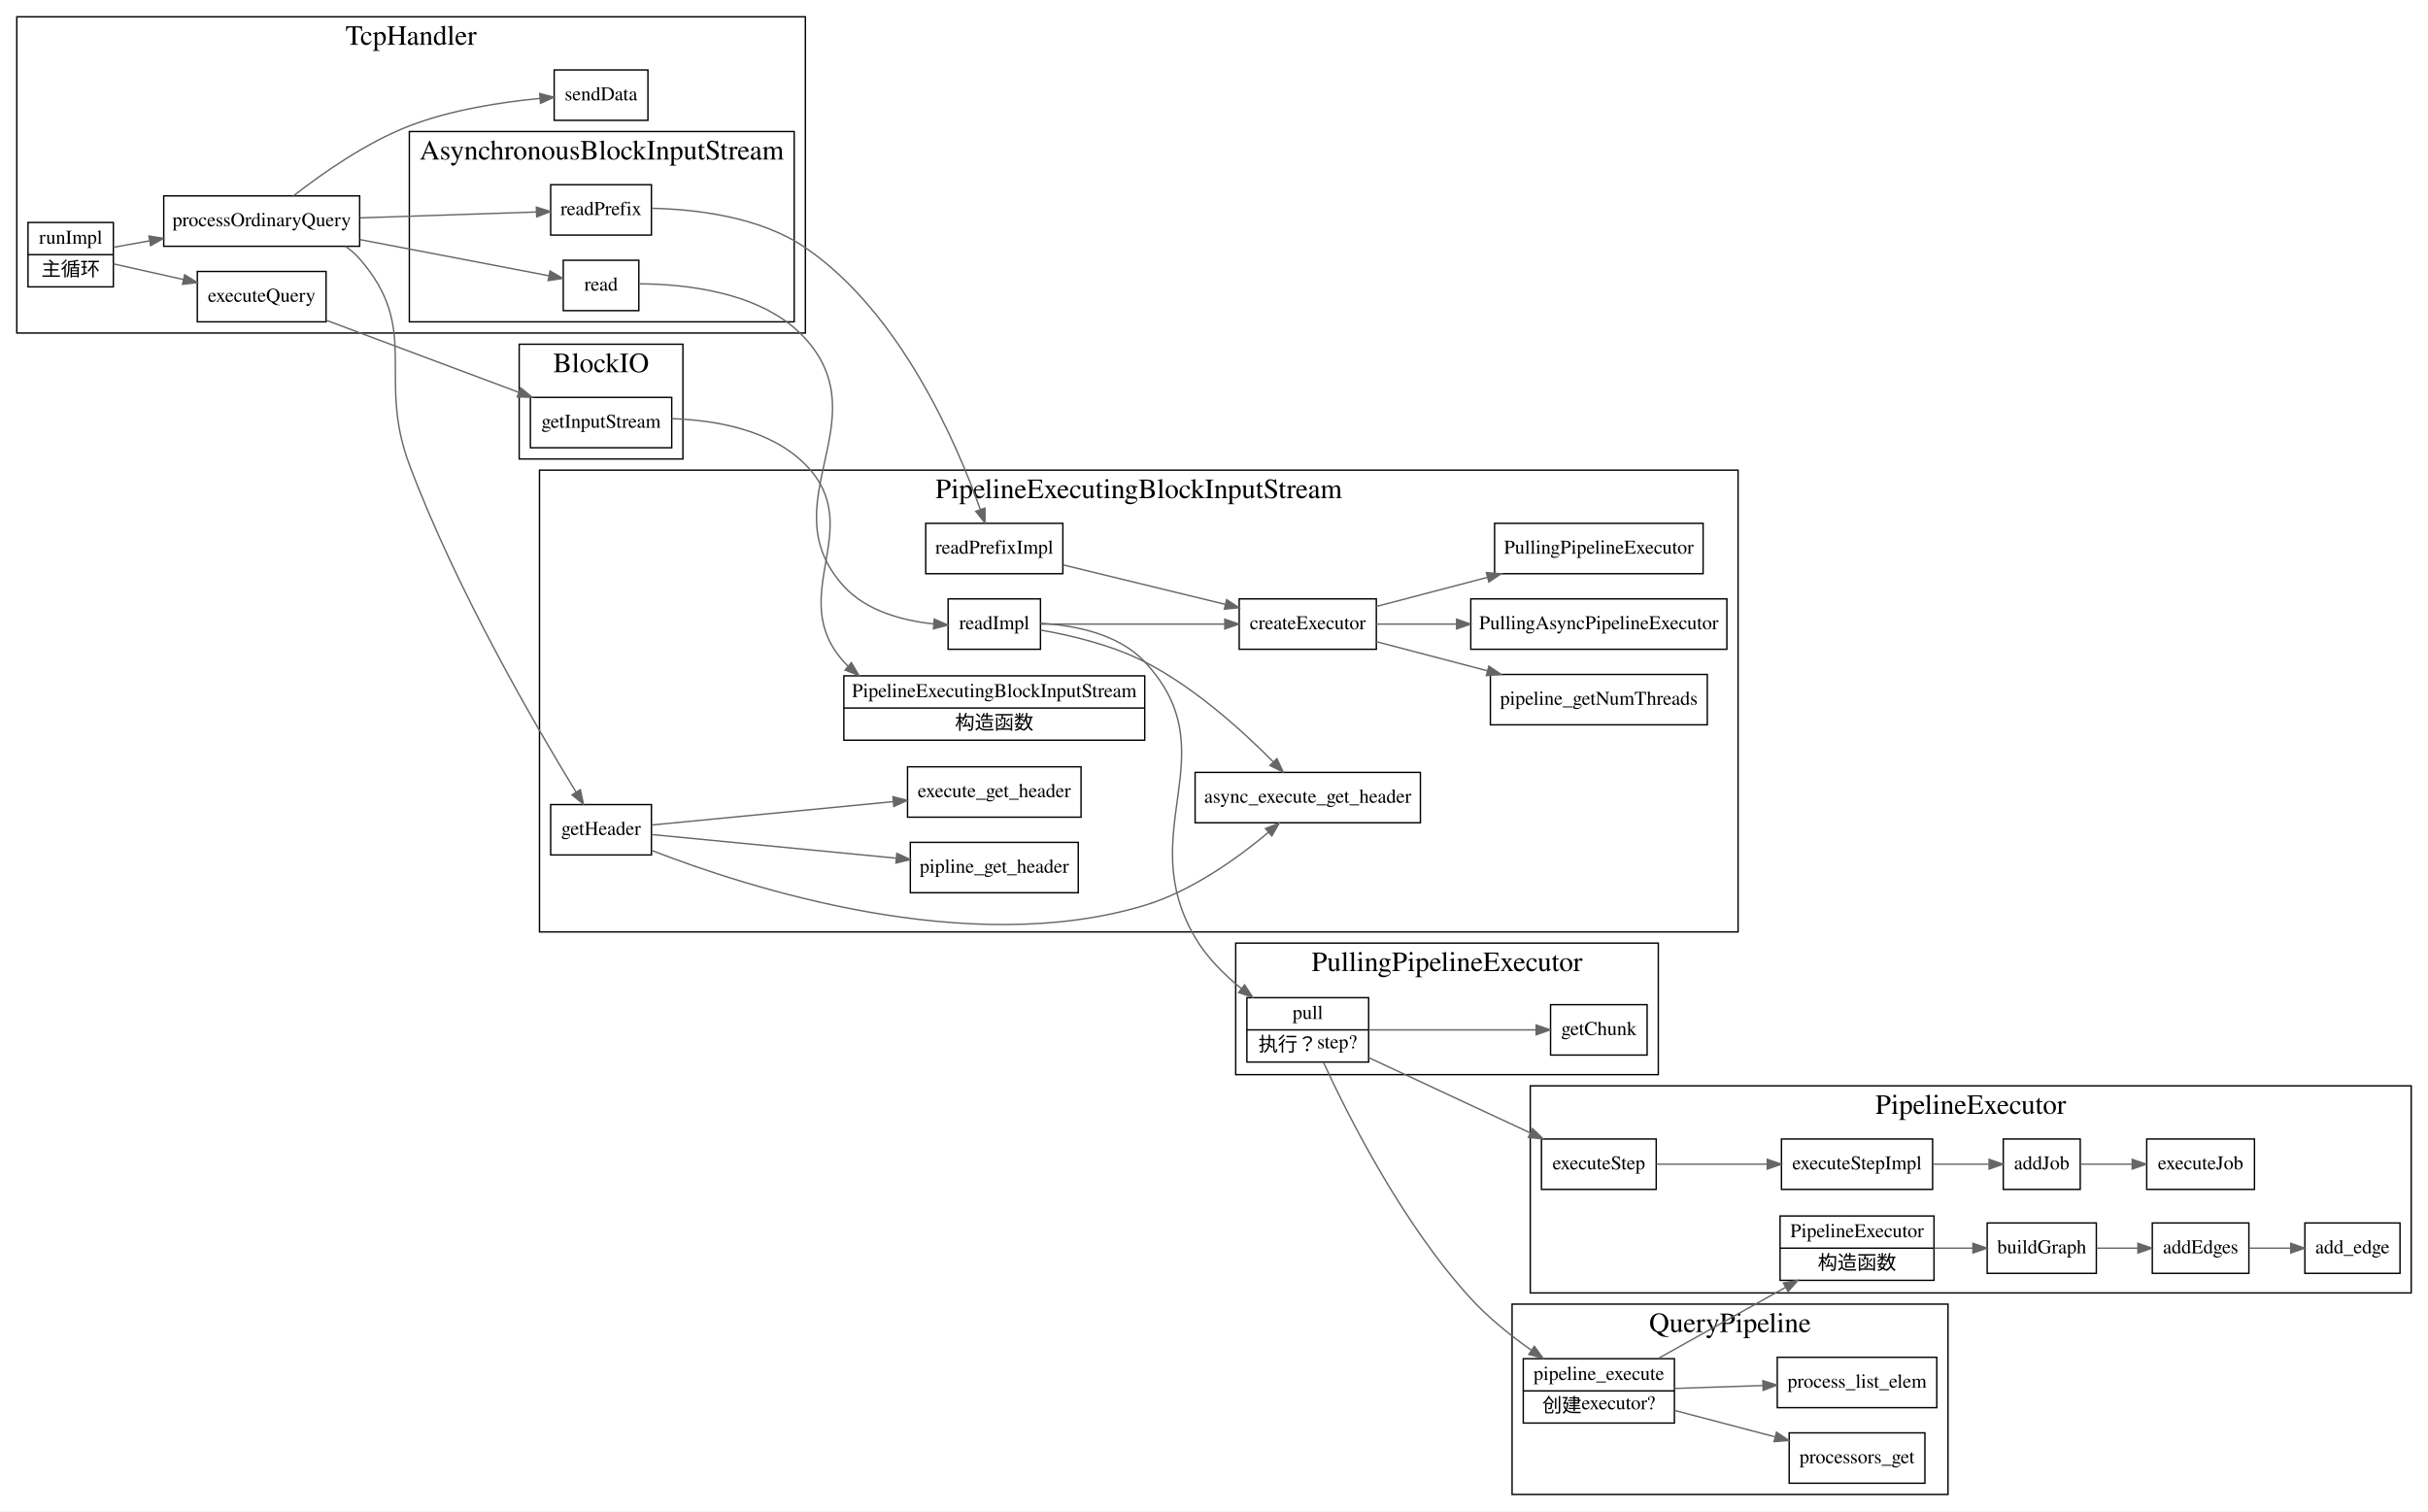
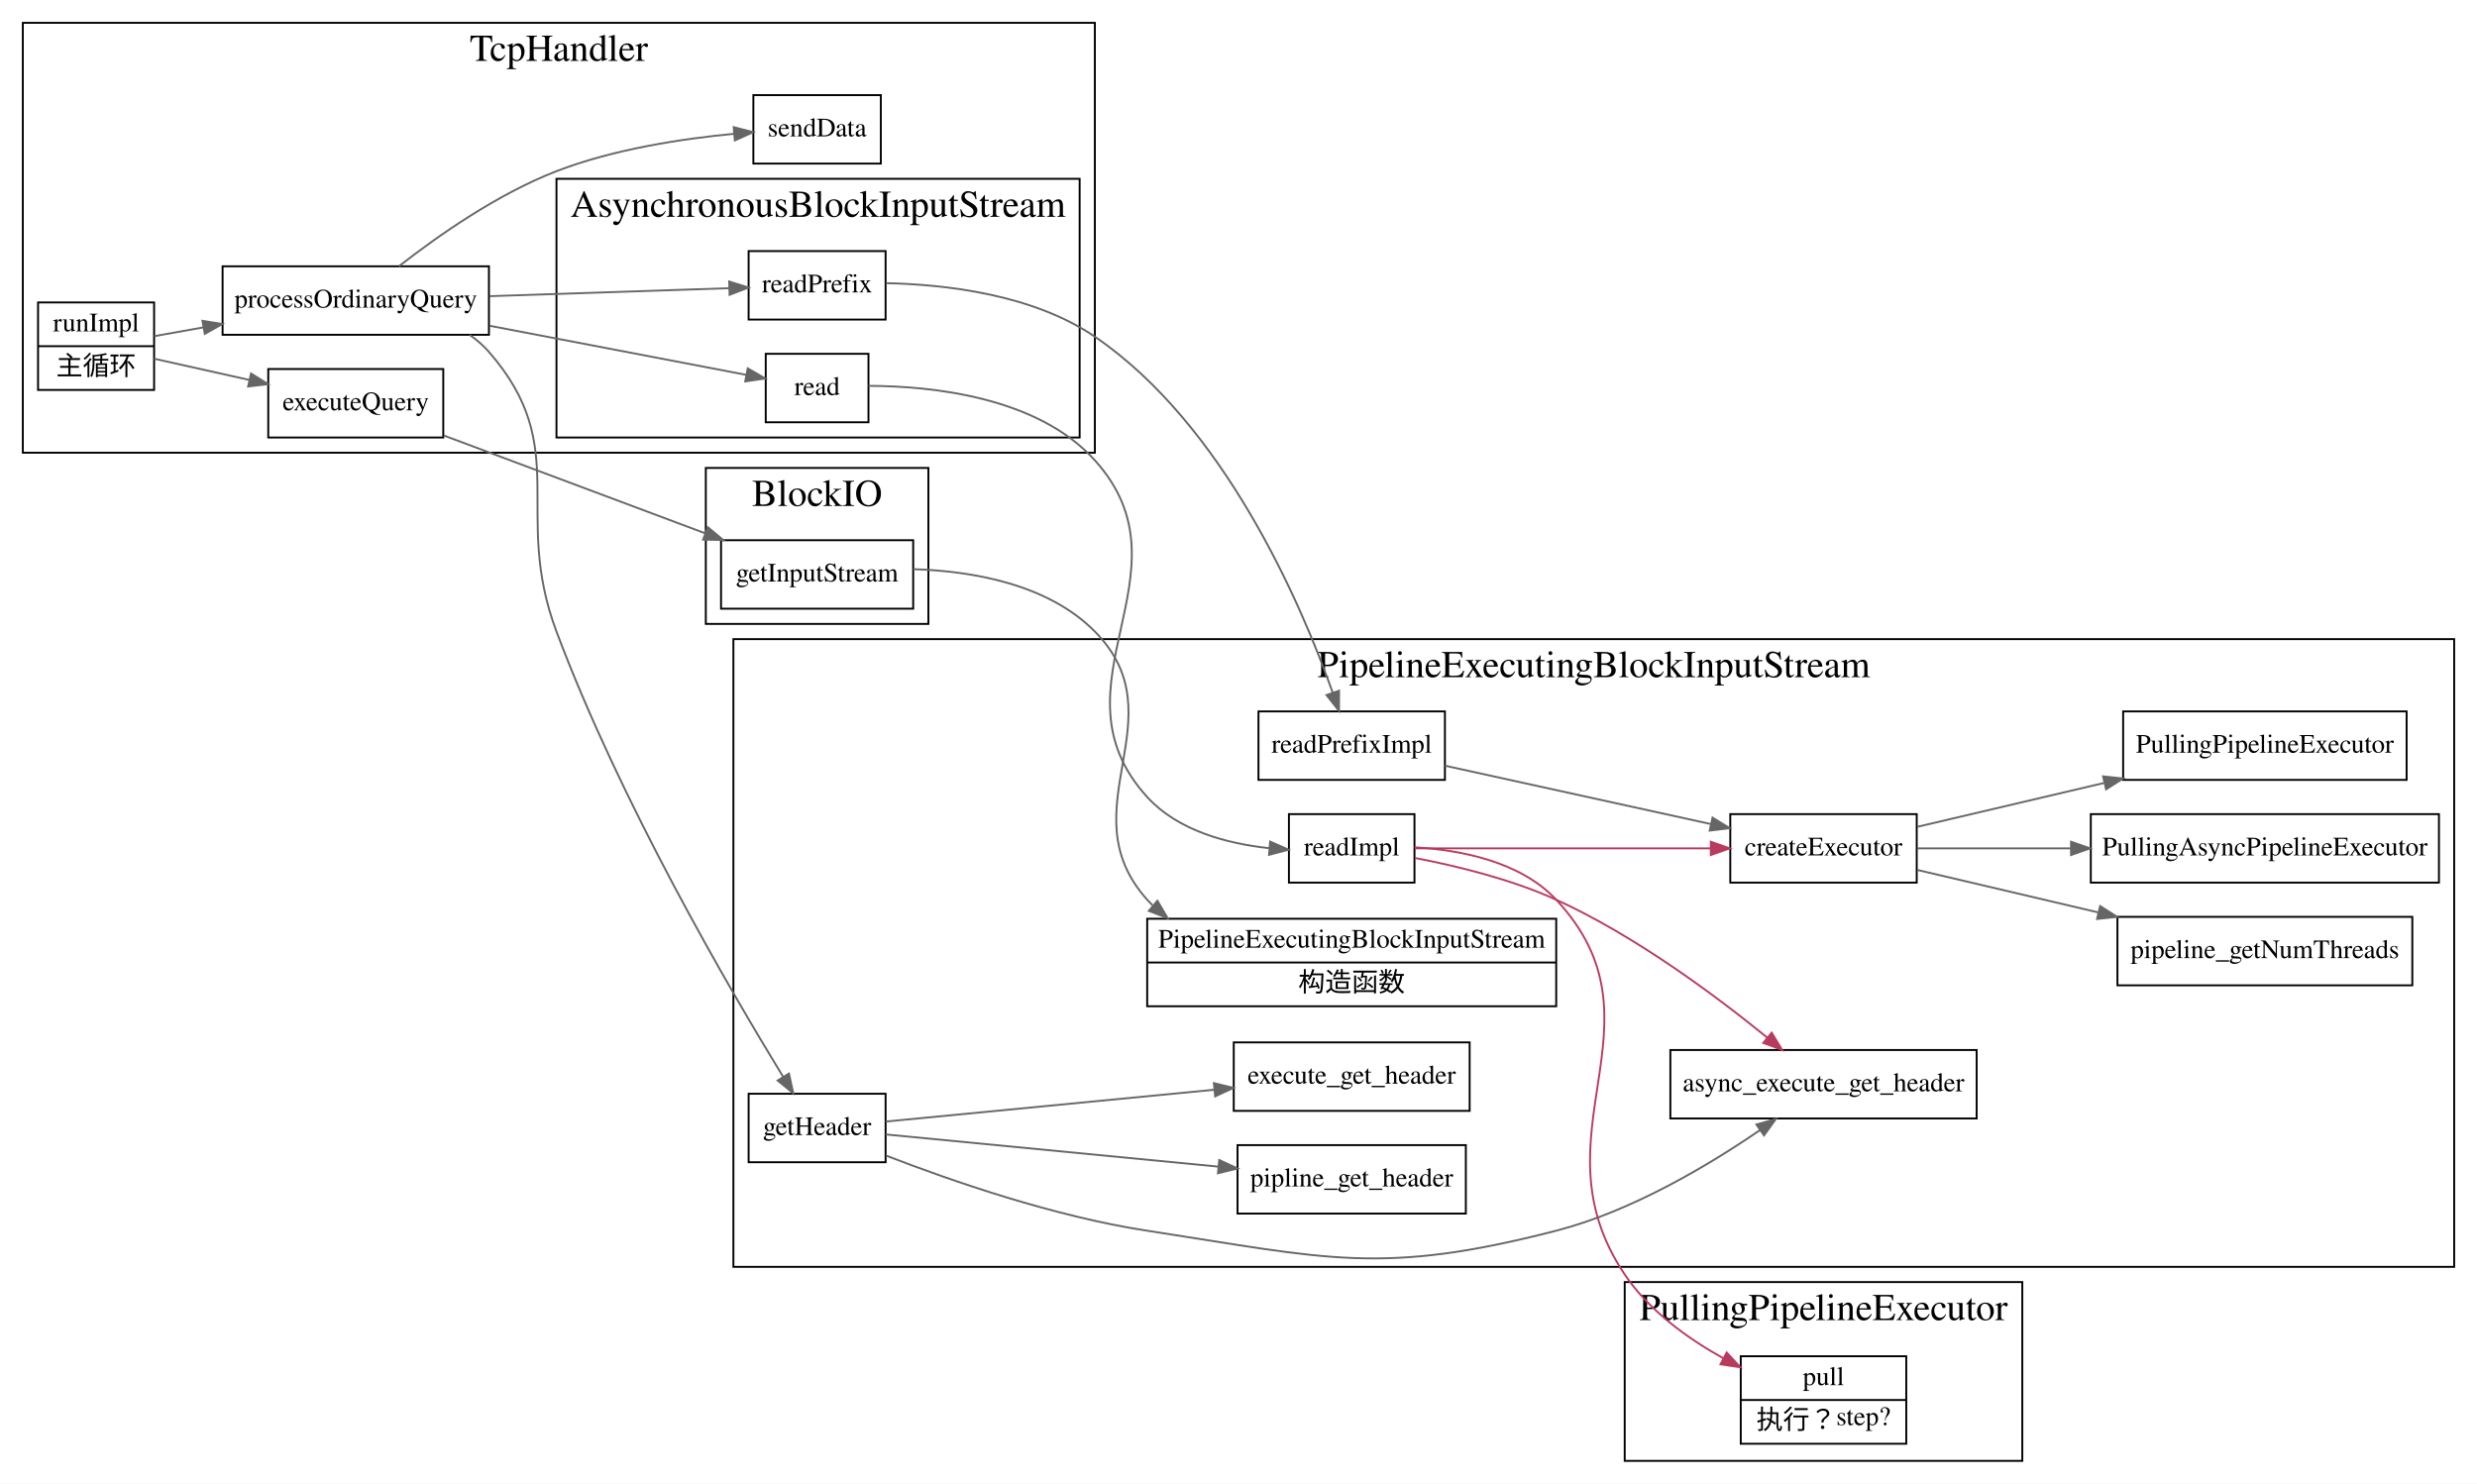
- <svg xmlns="http://www.w3.org/2000/svg" width="1735pt" height="1080pt" viewBox="0.00 0.00 1735.00 1080.00">
-   <g id="graph0" class="graph" transform="scale(1 1) rotate(0) translate(4 1076)">
-     <polygon fill="white" stroke="transparent" points="-4,4 -4,-1076 1731,-1076 1731,4 -4,4" />
+ <svg xmlns="http://www.w3.org/2000/svg" width="1302pt" height="780pt" viewBox="0.00 0.00 1302.00 780.00">
+   <g id="graph0" class="graph" transform="scale(1 1) rotate(0) translate(4 776)">
+     <polygon fill="white" stroke="transparent" points="-4,4 -4,-776 1298,-776 1298,4 -4,4" />
    <g id="clust1" class="cluster">
-       <polygon fill="none" stroke="black" points="1089.5,-152 1089.5,-300 1719,-300 1719,-152 1089.5,-152" />
-       <text text-anchor="middle" x="1404.25" y="-280" font-family="Times,serif" font-size="20.00">PipelineExecutor</text>
+       <polygon fill="none" stroke="black" points="850,-8 850,-102 1059,-102 1059,-8 850,-8" />
+       <text text-anchor="middle" x="954.5" y="-82" font-family="Times,serif" font-size="20.00">PullingPipelineExecutor</text>
    </g>
-     <g id="clust3" class="cluster">
-       <polygon fill="none" stroke="black" points="1076.5,-8 1076.5,-144 1388,-144 1388,-8 1076.5,-8" />
-       <text text-anchor="middle" x="1232.25" y="-124" font-family="Times,serif" font-size="20.00">QueryPipeline</text>
+     <g id="clust2" class="cluster">
+       <polygon fill="none" stroke="black" points="381.5,-110 381.5,-440 1286,-440 1286,-110 381.5,-110" />
+       <text text-anchor="middle" x="833.75" y="-420" font-family="Times,serif" font-size="20.00">PipelineExecutingBlockInputStream</text>
    </g>
-     <g id="clust5" class="cluster">
-       <polygon fill="none" stroke="black" points="879,-308 879,-402 1181,-402 1181,-308 879,-308" />
-       <text text-anchor="middle" x="1030" y="-382" font-family="Times,serif" font-size="20.00">PullingPipelineExecutor</text>
+     <g id="clust6" class="cluster">
+       <polygon fill="none" stroke="black" points="367,-448 367,-530 484,-530 484,-448 367,-448" />
+       <text text-anchor="middle" x="425.5" y="-510" font-family="Times,serif" font-size="20.00">BlockIO</text>
    </g>
-     <g id="clust7" class="cluster">
-       <polygon fill="none" stroke="black" points="381.5,-410 381.5,-740 1238,-740 1238,-410 381.5,-410" />
-       <text text-anchor="middle" x="809.75" y="-720" font-family="Times,serif" font-size="20.00">PipelineExecutingBlockInputStream</text>
+     <g id="clust8" class="cluster">
+       <polygon fill="none" stroke="black" points="8,-538 8,-764 571.5,-764 571.5,-538 8,-538" />
+       <text text-anchor="middle" x="289.75" y="-744" font-family="Times,serif" font-size="20.00">TcpHandler</text>
    </g>
-     <g id="clust11" class="cluster">
-       <polygon fill="none" stroke="black" points="367,-748 367,-830 484,-830 484,-748 367,-748" />
-       <text text-anchor="middle" x="425.5" y="-810" font-family="Times,serif" font-size="20.00">BlockIO</text>
-     </g>
-     <g id="clust13" class="cluster">
-       <polygon fill="none" stroke="black" points="8,-838 8,-1064 571.5,-1064 571.5,-838 8,-838" />
-       <text text-anchor="middle" x="289.75" y="-1044" font-family="Times,serif" font-size="20.00">TcpHandler</text>
-     </g>
-     <g id="clust15" class="cluster">
-       <polygon fill="none" stroke="black" points="288.5,-846 288.5,-982 563.5,-982 563.5,-846 288.5,-846" />
-       <text text-anchor="middle" x="426" y="-962" font-family="Times,serif" font-size="20.00">AsynchronousBlockInputStream</text>
+     <g id="clust10" class="cluster">
+       <polygon fill="none" stroke="black" points="288.5,-546 288.5,-682 563.5,-682 563.5,-546 288.5,-546" />
+       <text text-anchor="middle" x="426" y="-662" font-family="Times,serif" font-size="20.00">AsynchronousBlockInputStream</text>
    </g>
    <g id="node1" class="node">
-       <polygon fill="none" stroke="black" points="1268,-161 1268,-207 1378,-207 1378,-161 1268,-161" />
-       <text text-anchor="middle" x="1323" y="-191.8" font-family="Times,serif" font-size="14.00">PipelineExecutor</text>
-       <polyline fill="none" stroke="black" points="1268,-184 1378,-184 " />
-       <text text-anchor="middle" x="1323" y="-168.8" font-family="Times,serif" font-size="14.00">构造函数</text>
+       <polygon fill="none" stroke="black" points="911,-17 911,-63 998,-63 998,-17 911,-17" />
+       <text text-anchor="middle" x="954.5" y="-47.8" font-family="Times,serif" font-size="14.00">pull</text>
+       <polyline fill="none" stroke="black" points="911,-40 998,-40 " />
+       <text text-anchor="middle" x="954.5" y="-24.8" font-family="Times,serif" font-size="14.00">执行？step?</text>
    </g>
    <g id="node2" class="node">
-       <polygon fill="none" stroke="black" points="1494,-202 1416,-202 1416,-166 1494,-166 1494,-202" />
-       <text text-anchor="middle" x="1455" y="-180.3" font-family="Times,serif" font-size="14.00">buildGraph</text>
+       <polygon fill="none" stroke="black" points="599,-247 599,-293 814,-293 814,-247 599,-247" />
+       <text text-anchor="middle" x="706.5" y="-277.8" font-family="Times,serif" font-size="14.00">PipelineExecutingBlockInputStream</text>
+       <polyline fill="none" stroke="black" points="599,-270 814,-270 " />
+       <text text-anchor="middle" x="706.5" y="-254.8" font-family="Times,serif" font-size="14.00">构造函数</text>
+     </g>
+     <g id="node3" class="node">
+       <polygon fill="none" stroke="black" points="461.5,-201 389.5,-201 389.5,-165 461.5,-165 461.5,-201" />
+       <text text-anchor="middle" x="425.5" y="-179.3" font-family="Times,serif" font-size="14.00">getHeader</text>
+     </g>
+     <g id="node4" class="node">
+       <polygon fill="none" stroke="black" points="768.5,-228 644.5,-228 644.5,-192 768.5,-192 768.5,-228" />
+       <text text-anchor="middle" x="706.5" y="-206.3" font-family="Times,serif" font-size="14.00">execute_get_header</text>
    </g>
    <g id="edge1" class="edge">
-       <path fill="none" stroke="#666666" d="M1378,-184C1387.13,-184 1396.55,-184 1405.52,-184" />
-       <polygon fill="#666666" stroke="#666666" points="1405.81,-187.5 1415.81,-184 1405.81,-180.5 1405.81,-187.5" />
+       <path fill="none" stroke="#666666" d="M461.55,-186.39C504.68,-190.57 578.96,-197.75 634.26,-203.11" />
+       <polygon fill="#666666" stroke="#666666" points="634.06,-206.6 644.35,-204.08 634.73,-199.64 634.06,-206.6" />
    </g>
-     <g id="node3" class="node">
-       <polygon fill="none" stroke="black" points="1603,-202 1534,-202 1534,-166 1603,-166 1603,-202" />
-       <text text-anchor="middle" x="1568.5" y="-180.3" font-family="Times,serif" font-size="14.00">addEdges</text>
+     <g id="node5" class="node">
+       <polygon fill="none" stroke="black" points="1035,-224 874,-224 874,-188 1035,-188 1035,-224" />
+       <text text-anchor="middle" x="954.5" y="-202.3" font-family="Times,serif" font-size="14.00">async_execute_get_header</text>
    </g>
    <g id="edge2" class="edge">
-       <path fill="none" stroke="#666666" d="M1494.06,-184C1503.51,-184 1513.72,-184 1523.43,-184" />
-       <polygon fill="#666666" stroke="#666666" points="1523.72,-187.5 1533.72,-184 1523.72,-180.5 1523.72,-187.5" />
+       <path fill="none" stroke="#666666" d="M461.76,-168.49C496.11,-155.19 550.14,-136.47 599,-129 693.46,-114.56 721.47,-105.16 814,-129 853.64,-139.21 894.07,-163.35 921.12,-181.9" />
+       <polygon fill="#666666" stroke="#666666" points="919.22,-184.84 929.42,-187.7 923.23,-179.1 919.22,-184.84" />
    </g>
-     <g id="node4" class="node">
-       <polygon fill="none" stroke="black" points="1711,-202 1643,-202 1643,-166 1711,-166 1711,-202" />
-       <text text-anchor="middle" x="1677" y="-180.3" font-family="Times,serif" font-size="14.00">add_edge</text>
+     <g id="node6" class="node">
+       <polygon fill="none" stroke="black" points="766.5,-174 646.5,-174 646.5,-138 766.5,-138 766.5,-174" />
+       <text text-anchor="middle" x="706.5" y="-152.3" font-family="Times,serif" font-size="14.00">pipline_get_header</text>
    </g>
    <g id="edge3" class="edge">
-       <path fill="none" stroke="#666666" d="M1603.2,-184C1612.6,-184 1622.96,-184 1632.83,-184" />
-       <polygon fill="#666666" stroke="#666666" points="1632.89,-187.5 1642.89,-184 1632.89,-180.5 1632.89,-187.5" />
+       <path fill="none" stroke="#666666" d="M461.55,-179.61C505.23,-175.38 580.87,-168.06 636.37,-162.69" />
+       <polygon fill="#666666" stroke="#666666" points="636.87,-166.16 646.49,-161.71 636.2,-159.19 636.87,-166.16" />
    </g>
-     <g id="node5" class="node">
-       <polygon fill="none" stroke="black" points="1179.5,-262 1097.5,-262 1097.5,-226 1179.5,-226 1179.5,-262" />
-       <text text-anchor="middle" x="1138.5" y="-240.3" font-family="Times,serif" font-size="14.00">executeStep</text>
+     <g id="node7" class="node">
+       <polygon fill="none" stroke="black" points="755.5,-402 657.5,-402 657.5,-366 755.5,-366 755.5,-402" />
+       <text text-anchor="middle" x="706.5" y="-380.3" font-family="Times,serif" font-size="14.00">readPrefixImpl</text>
    </g>
-     <g id="node6" class="node">
-       <polygon fill="none" stroke="black" points="1377,-262 1269,-262 1269,-226 1377,-226 1377,-262" />
-       <text text-anchor="middle" x="1323" y="-240.3" font-family="Times,serif" font-size="14.00">executeStepImpl</text>
+     <g id="node8" class="node">
+       <polygon fill="none" stroke="black" points="1003.5,-348 905.5,-348 905.5,-312 1003.5,-312 1003.5,-348" />
+       <text text-anchor="middle" x="954.5" y="-326.3" font-family="Times,serif" font-size="14.00">createExecutor</text>
    </g>
    <g id="edge4" class="edge">
-       <path fill="none" stroke="#666666" d="M1179.55,-244C1202.71,-244 1232.37,-244 1258.63,-244" />
-       <polygon fill="#666666" stroke="#666666" points="1258.88,-247.5 1268.88,-244 1258.88,-240.5 1258.88,-247.5" />
+       <path fill="none" stroke="#666666" d="M755.52,-373.46C795.51,-364.68 852.62,-352.14 895.23,-342.79" />
+       <polygon fill="#666666" stroke="#666666" points="896.17,-346.17 905.19,-340.61 894.67,-339.33 896.17,-346.17" />
    </g>
-     <g id="node7" class="node">
-       <polygon fill="none" stroke="black" points="1482.5,-262 1427.5,-262 1427.5,-226 1482.5,-226 1482.5,-262" />
-       <text text-anchor="middle" x="1455" y="-240.3" font-family="Times,serif" font-size="14.00">addJob</text>
+     <g id="node10" class="node">
+       <polygon fill="none" stroke="black" points="1264,-294 1109,-294 1109,-258 1264,-258 1264,-294" />
+       <text text-anchor="middle" x="1186.5" y="-272.3" font-family="Times,serif" font-size="14.00">pipeline_getNumThreads</text>
+     </g>
+     <g id="edge8" class="edge">
+       <path fill="none" stroke="#666666" d="M1003.72,-318.68C1031.29,-312.21 1066.71,-303.89 1098.94,-296.32" />
+       <polygon fill="#666666" stroke="#666666" points="1099.9,-299.69 1108.83,-294 1098.3,-292.88 1099.9,-299.69" />
+     </g>
+     <g id="node11" class="node">
+       <polygon fill="none" stroke="black" points="1278,-348 1095,-348 1095,-312 1278,-312 1278,-348" />
+       <text text-anchor="middle" x="1186.5" y="-326.3" font-family="Times,serif" font-size="14.00">PullingAsyncPipelineExecutor</text>
+     </g>
+     <g id="edge9" class="edge">
+       <path fill="none" stroke="#666666" d="M1003.72,-330C1027.18,-330 1056.32,-330 1084.35,-330" />
+       <polygon fill="#666666" stroke="#666666" points="1084.61,-333.5 1094.61,-330 1084.61,-326.5 1084.61,-333.5" />
+     </g>
+     <g id="node12" class="node">
+       <polygon fill="none" stroke="black" points="1261,-402 1112,-402 1112,-366 1261,-366 1261,-402" />
+       <text text-anchor="middle" x="1186.5" y="-380.3" font-family="Times,serif" font-size="14.00">PullingPipelineExecutor</text>
+     </g>
+     <g id="edge10" class="edge">
+       <path fill="none" stroke="#666666" d="M1003.72,-341.32C1032.13,-347.99 1068.86,-356.62 1101.86,-364.36" />
+       <polygon fill="#666666" stroke="#666666" points="1101.44,-367.86 1111.97,-366.74 1103.04,-361.04 1101.44,-367.86" />
+     </g>
+     <g id="node9" class="node">
+       <polygon fill="none" stroke="black" points="739.5,-348 673.5,-348 673.5,-312 739.5,-312 739.5,-348" />
+       <text text-anchor="middle" x="706.5" y="-326.3" font-family="Times,serif" font-size="14.00">readImpl</text>
    </g>
    <g id="edge5" class="edge">
-       <path fill="none" stroke="#666666" d="M1377.25,-244C1390.59,-244 1404.62,-244 1416.97,-244" />
-       <polygon fill="#666666" stroke="#666666" points="1417.35,-247.5 1427.35,-244 1417.35,-240.5 1417.35,-247.5" />
-     </g>
-     <g id="node8" class="node">
-       <polygon fill="none" stroke="black" points="1607,-262 1530,-262 1530,-226 1607,-226 1607,-262" />
-       <text text-anchor="middle" x="1568.5" y="-240.3" font-family="Times,serif" font-size="14.00">executeJob</text>
+       <path fill="none" stroke="#b83b5e" d="M739.55,-330.57C763.46,-329.18 795.11,-323.21 814,-303 874.78,-237.97 800.34,-179.86 850,-106 862.68,-87.14 882.75,-72.55 901.85,-61.93" />
+       <polygon fill="#b83b5e" stroke="#b83b5e" points="903.62,-64.96 910.82,-57.19 900.35,-58.77 903.62,-64.96" />
    </g>
    <g id="edge6" class="edge">
-       <path fill="none" stroke="#666666" d="M1482.71,-244C1493.68,-244 1506.73,-244 1519.27,-244" />
-       <polygon fill="#666666" stroke="#666666" points="1519.63,-247.5 1529.63,-244 1519.63,-240.5 1519.63,-247.5" />
-     </g>
-     <g id="node9" class="node">
-       <polygon fill="none" stroke="black" points="1084.5,-59 1084.5,-105 1192.5,-105 1192.5,-59 1084.5,-59" />
-       <text text-anchor="middle" x="1138.5" y="-89.8" font-family="Times,serif" font-size="14.00">pipeline_execute</text>
-       <polyline fill="none" stroke="black" points="1084.5,-82 1192.5,-82 " />
-       <text text-anchor="middle" x="1138.5" y="-66.8" font-family="Times,serif" font-size="14.00">创建executor?</text>
+       <path fill="none" stroke="#b83b5e" d="M739.73,-324.95C761.4,-320.81 790.22,-313.84 814,-303 855.59,-284.03 897.95,-252.48 924.9,-230.53" />
+       <polygon fill="#b83b5e" stroke="#b83b5e" points="927.27,-233.12 932.75,-224.06 922.81,-227.72 927.27,-233.12" />
    </g>
    <g id="edge7" class="edge">
-       <path fill="none" stroke="#666666" d="M1180.91,-105.15C1207.86,-120.21 1243.18,-139.95 1271.74,-155.91" />
-       <polygon fill="#666666" stroke="#666666" points="1270.32,-159.12 1280.75,-160.95 1273.73,-153.01 1270.32,-159.12" />
+       <path fill="none" stroke="#b83b5e" d="M739.66,-330C779.05,-330 846.54,-330 895.17,-330" />
+       <polygon fill="#b83b5e" stroke="#b83b5e" points="895.25,-333.5 905.25,-330 895.25,-326.5 895.25,-333.5" />
    </g>
-     <g id="node10" class="node">
-       <polygon fill="none" stroke="black" points="1371.5,-52 1274.5,-52 1274.5,-16 1371.5,-16 1371.5,-52" />
-       <text text-anchor="middle" x="1323" y="-30.3" font-family="Times,serif" font-size="14.00">processors_get</text>
-     </g>
-     <g id="edge8" class="edge">
-       <path fill="none" stroke="#666666" d="M1192.78,-67.99C1215.23,-62.08 1241.42,-55.19 1264.32,-49.17" />
-       <polygon fill="#666666" stroke="#666666" points="1265.48,-52.49 1274.26,-46.56 1263.69,-45.72 1265.48,-52.49" />
-     </g>
-     <g id="node11" class="node">
-       <polygon fill="none" stroke="black" points="1380,-106 1266,-106 1266,-70 1380,-70 1380,-106" />
-       <text text-anchor="middle" x="1323" y="-84.3" font-family="Times,serif" font-size="14.00">process_list_elem</text>
-     </g>
-     <g id="edge9" class="edge">
-       <path fill="none" stroke="#666666" d="M1192.78,-83.75C1212.49,-84.4 1235.07,-85.14 1255.79,-85.82" />
-       <polygon fill="#666666" stroke="#666666" points="1255.69,-89.32 1265.8,-86.15 1255.92,-82.33 1255.69,-89.32" />
-     </g>
-     <g id="node12" class="node">
-       <polygon fill="none" stroke="black" points="887,-317 887,-363 974,-363 974,-317 887,-317" />
-       <text text-anchor="middle" x="930.5" y="-347.8" font-family="Times,serif" font-size="14.00">pull</text>
-       <polyline fill="none" stroke="black" points="887,-340 974,-340 " />
-       <text text-anchor="middle" x="930.5" y="-324.8" font-family="Times,serif" font-size="14.00">执行？step?</text>
-     </g>
-     <g id="edge10" class="edge">
-       <path fill="none" stroke="#666666" d="M974.18,-320.11C1007.68,-304.5 1054.33,-282.76 1089.2,-266.51" />
-       <polygon fill="#666666" stroke="#666666" points="1091.11,-269.48 1098.7,-262.08 1088.16,-263.13 1091.11,-269.48" />
+     <g id="node13" class="node">
+       <polygon fill="none" stroke="black" points="476,-492 375,-492 375,-456 476,-456 476,-492" />
+       <text text-anchor="middle" x="425.5" y="-470.3" font-family="Times,serif" font-size="14.00">getInputStream</text>
    </g>
    <g id="edge11" class="edge">
-       <path fill="none" stroke="#666666" d="M941.73,-316.76C959.31,-278.55 998.15,-201.38 1047,-148 1059.51,-134.33 1075.25,-121.69 1090.08,-111.21" />
-       <polygon fill="#666666" stroke="#666666" points="1092.42,-113.85 1098.67,-105.3 1088.45,-108.08 1092.42,-113.85" />
+       <path fill="none" stroke="#666666" d="M476.01,-476.79C507.53,-475.77 546.92,-468.86 571.5,-444 616.39,-398.6 556.35,-350.51 599,-303 599.91,-301.99 600.85,-301.01 601.82,-300.05" />
+       <polygon fill="#666666" stroke="#666666" points="604.39,-302.46 609.74,-293.32 599.86,-297.13 604.39,-302.46" />
    </g>
-     <g id="node13" class="node">
-       <polygon fill="none" stroke="black" points="1173,-358 1104,-358 1104,-322 1173,-322 1173,-358" />
-       <text text-anchor="middle" x="1138.5" y="-336.3" font-family="Times,serif" font-size="14.00">getChunk</text>
+     <g id="node14" class="node">
+       <polygon fill="none" stroke="black" points="16,-571 16,-617 77,-617 77,-571 16,-571" />
+       <text text-anchor="middle" x="46.5" y="-601.8" font-family="Times,serif" font-size="14.00">runImpl</text>
+       <polyline fill="none" stroke="black" points="16,-594 77,-594 " />
+       <text text-anchor="middle" x="46.5" y="-578.8" font-family="Times,serif" font-size="14.00">主循环</text>
+     </g>
+     <g id="node15" class="node">
+       <polygon fill="none" stroke="black" points="229,-582 137,-582 137,-546 229,-546 229,-582" />
+       <text text-anchor="middle" x="183" y="-560.3" font-family="Times,serif" font-size="14.00">executeQuery</text>
    </g>
    <g id="edge12" class="edge">
-       <path fill="none" stroke="#666666" d="M974.18,-340C1009.15,-340 1058.44,-340 1093.7,-340" />
-       <polygon fill="#666666" stroke="#666666" points="1093.71,-343.5 1103.71,-340 1093.71,-336.5 1093.71,-343.5" />
-     </g>
-     <g id="node14" class="node">
-       <polygon fill="none" stroke="black" points="599,-547 599,-593 814,-593 814,-547 599,-547" />
-       <text text-anchor="middle" x="706.5" y="-577.8" font-family="Times,serif" font-size="14.00">PipelineExecutingBlockInputStream</text>
-       <polyline fill="none" stroke="black" points="599,-570 814,-570 " />
-       <text text-anchor="middle" x="706.5" y="-554.8" font-family="Times,serif" font-size="14.00">构造函数</text>
-     </g>
-     <g id="node15" class="node">
-       <polygon fill="none" stroke="black" points="461.5,-501 389.5,-501 389.5,-465 461.5,-465 461.5,-501" />
-       <text text-anchor="middle" x="425.5" y="-479.3" font-family="Times,serif" font-size="14.00">getHeader</text>
+       <path fill="none" stroke="#666666" d="M77.02,-587.42C91.69,-584.14 109.91,-580.08 127.03,-576.26" />
+       <polygon fill="#666666" stroke="#666666" points="127.95,-579.64 136.94,-574.05 126.42,-572.81 127.95,-579.64" />
    </g>
    <g id="node16" class="node">
-       <polygon fill="none" stroke="black" points="768.5,-528 644.5,-528 644.5,-492 768.5,-492 768.5,-528" />
-       <text text-anchor="middle" x="706.5" y="-506.3" font-family="Times,serif" font-size="14.00">execute_get_header</text>
+       <polygon fill="none" stroke="black" points="253,-636 113,-636 113,-600 253,-600 253,-636" />
+       <text text-anchor="middle" x="183" y="-614.3" font-family="Times,serif" font-size="14.00">processOrdinaryQuery</text>
+     </g>
+     <g id="edge14" class="edge">
+       <path fill="none" stroke="#666666" d="M77.02,-599.27C84.85,-600.67 93.7,-602.24 102.85,-603.88" />
+       <polygon fill="#666666" stroke="#666666" points="102.41,-607.35 112.87,-605.66 103.64,-600.46 102.41,-607.35" />
    </g>
    <g id="edge13" class="edge">
-       <path fill="none" stroke="#666666" d="M461.55,-486.39C504.68,-490.57 578.96,-497.75 634.26,-503.11" />
-       <polygon fill="#666666" stroke="#666666" points="634.06,-506.6 644.35,-504.08 634.73,-499.64 634.06,-506.6" />
+       <path fill="none" stroke="#666666" d="M229.24,-547.07C268.12,-532.52 324.42,-511.45 366.58,-495.67" />
+       <polygon fill="#666666" stroke="#666666" points="368.03,-498.87 376.17,-492.09 365.57,-492.31 368.03,-498.87" />
+     </g>
+     <g id="edge15" class="edge">
+       <path fill="none" stroke="#666666" d="M242.87,-599.96C246.6,-597.36 250.04,-594.39 253,-591 297.19,-540.35 264.91,-506.93 288.5,-444 322.13,-354.29 379.45,-255.98 407.72,-209.79" />
+       <polygon fill="#666666" stroke="#666666" points="410.71,-211.62 412.97,-201.27 404.75,-207.95 410.71,-211.62" />
    </g>
    <g id="node17" class="node">
-       <polygon fill="none" stroke="black" points="1011,-524 850,-524 850,-488 1011,-488 1011,-524" />
-       <text text-anchor="middle" x="930.5" y="-502.3" font-family="Times,serif" font-size="14.00">async_execute_get_header</text>
+       <polygon fill="none" stroke="black" points="461.5,-644 389.5,-644 389.5,-608 461.5,-608 461.5,-644" />
+       <text text-anchor="middle" x="425.5" y="-622.3" font-family="Times,serif" font-size="14.00">readPrefix</text>
    </g>
-     <g id="edge14" class="edge">
-       <path fill="none" stroke="#666666" d="M461.75,-468.21C530.78,-441.38 688.04,-390.86 814,-429 847.69,-439.2 880.54,-462.83 902.53,-481.24" />
-       <polygon fill="#666666" stroke="#666666" points="900.26,-483.9 910.13,-487.75 904.81,-478.59 900.26,-483.9" />
+     <g id="edge16" class="edge">
+       <path fill="none" stroke="#666666" d="M253.24,-620.3C293.78,-621.65 343.82,-623.32 379.32,-624.5" />
+       <polygon fill="#666666" stroke="#666666" points="379.27,-628 389.38,-624.83 379.5,-621 379.27,-628" />
    </g>
    <g id="node18" class="node">
-       <polygon fill="none" stroke="black" points="766.5,-474 646.5,-474 646.5,-438 766.5,-438 766.5,-474" />
-       <text text-anchor="middle" x="706.5" y="-452.3" font-family="Times,serif" font-size="14.00">pipline_get_header</text>
+       <polygon fill="none" stroke="black" points="459,-726 392,-726 392,-690 459,-690 459,-726" />
+       <text text-anchor="middle" x="425.5" y="-704.3" font-family="Times,serif" font-size="14.00">sendData</text>
    </g>
-     <g id="edge15" class="edge">
-       <path fill="none" stroke="#666666" d="M461.55,-479.61C505.23,-475.38 580.87,-468.06 636.37,-462.69" />
-       <polygon fill="#666666" stroke="#666666" points="636.87,-466.16 646.49,-461.71 636.2,-459.19 636.87,-466.16" />
+     <g id="edge17" class="edge">
+       <path fill="none" stroke="#666666" d="M205.74,-636.06C225.91,-651.82 257.41,-673.99 288.5,-686 318.47,-697.58 354.44,-703.06 381.85,-705.66" />
+       <polygon fill="#666666" stroke="#666666" points="381.65,-709.16 391.91,-706.52 382.25,-702.18 381.65,-709.16" />
    </g>
    <g id="node19" class="node">
-       <polygon fill="none" stroke="black" points="755.5,-702 657.5,-702 657.5,-666 755.5,-666 755.5,-702" />
-       <text text-anchor="middle" x="706.5" y="-680.3" font-family="Times,serif" font-size="14.00">readPrefixImpl</text>
+       <polygon fill="none" stroke="black" points="452.5,-590 398.5,-590 398.5,-554 452.5,-554 452.5,-590" />
+       <text text-anchor="middle" x="425.5" y="-568.3" font-family="Times,serif" font-size="14.00">read</text>
    </g>
-     <g id="node20" class="node">
-       <polygon fill="none" stroke="black" points="979.5,-648 881.5,-648 881.5,-612 979.5,-612 979.5,-648" />
-       <text text-anchor="middle" x="930.5" y="-626.3" font-family="Times,serif" font-size="14.00">createExecutor</text>
+     <g id="edge18" class="edge">
+       <path fill="none" stroke="#666666" d="M253.24,-604.76C297.32,-596.33 352.62,-585.75 388.26,-578.93" />
+       <polygon fill="#666666" stroke="#666666" points="389.04,-582.35 398.2,-577.03 387.72,-575.47 389.04,-582.35" />
    </g>
-     <g id="edge16" class="edge">
-       <path fill="none" stroke="#666666" d="M755.67,-672.28C789.71,-664 835.5,-652.87 871.54,-644.1" />
-       <polygon fill="#666666" stroke="#666666" points="872.53,-647.46 881.42,-641.69 870.88,-640.66 872.53,-647.46" />
-     </g>
-     <g id="node22" class="node">
-       <polygon fill="none" stroke="black" points="1216,-594 1061,-594 1061,-558 1216,-558 1216,-594" />
-       <text text-anchor="middle" x="1138.5" y="-572.3" font-family="Times,serif" font-size="14.00">pipeline_getNumThreads</text>
+     <g id="edge19" class="edge">
+       <path fill="none" stroke="#666666" d="M461.7,-627.14C493.07,-626.48 538.93,-621.23 571.5,-599 639.7,-552.46 679.93,-458.56 696.54,-411.79" />
+       <polygon fill="#666666" stroke="#666666" points="699.87,-412.89 699.82,-402.29 693.25,-410.6 699.87,-412.89" />
    </g>
    <g id="edge20" class="edge">
-       <path fill="none" stroke="#666666" d="M979.54,-617.41C1003.15,-611.22 1032.21,-603.6 1058.94,-596.59" />
-       <polygon fill="#666666" stroke="#666666" points="1059.89,-599.96 1068.67,-594.04 1058.11,-593.19 1059.89,-599.96" />
-     </g>
-     <g id="node23" class="node">
-       <polygon fill="none" stroke="black" points="1230,-648 1047,-648 1047,-612 1230,-612 1230,-648" />
-       <text text-anchor="middle" x="1138.5" y="-626.3" font-family="Times,serif" font-size="14.00">PullingAsyncPipelineExecutor</text>
-     </g>
-     <g id="edge21" class="edge">
-       <path fill="none" stroke="#666666" d="M979.54,-630C996.73,-630 1016.8,-630 1036.77,-630" />
-       <polygon fill="#666666" stroke="#666666" points="1036.86,-633.5 1046.86,-630 1036.86,-626.5 1036.86,-633.5" />
-     </g>
-     <g id="node24" class="node">
-       <polygon fill="none" stroke="black" points="1213,-702 1064,-702 1064,-666 1213,-666 1213,-702" />
-       <text text-anchor="middle" x="1138.5" y="-680.3" font-family="Times,serif" font-size="14.00">PullingPipelineExecutor</text>
-     </g>
-     <g id="edge22" class="edge">
-       <path fill="none" stroke="#666666" d="M979.54,-642.59C1003.15,-648.78 1032.21,-656.4 1058.94,-663.41" />
-       <polygon fill="#666666" stroke="#666666" points="1058.11,-666.81 1068.67,-665.96 1059.89,-660.04 1058.11,-666.81" />
-     </g>
-     <g id="node21" class="node">
-       <polygon fill="none" stroke="black" points="739.5,-648 673.5,-648 673.5,-612 739.5,-612 739.5,-648" />
-       <text text-anchor="middle" x="706.5" y="-626.3" font-family="Times,serif" font-size="14.00">readImpl</text>
-     </g>
-     <g id="edge18" class="edge">
-       <path fill="none" stroke="#666666" d="M739.55,-630.57C763.46,-629.18 795.11,-623.21 814,-603 874.78,-537.97 805.06,-482.82 850,-406 858.17,-392.03 870.46,-379.71 882.95,-369.61" />
-       <polygon fill="#666666" stroke="#666666" points="885.36,-372.17 891.14,-363.3 881.08,-366.63 885.36,-372.17" />
-     </g>
-     <g id="edge19" class="edge">
-       <path fill="none" stroke="#666666" d="M739.59,-625.73C761.45,-621.91 790.57,-615 814,-603 849.65,-584.74 883.93,-553.67 905.76,-531.62" />
-       <polygon fill="#666666" stroke="#666666" points="908.48,-533.84 912.94,-524.23 903.46,-528.96 908.48,-533.84" />
-     </g>
-     <g id="edge17" class="edge">
-       <path fill="none" stroke="#666666" d="M739.78,-630C774.11,-630 829.13,-630 871.11,-630" />
-       <polygon fill="#666666" stroke="#666666" points="871.2,-633.5 881.2,-630 871.2,-626.5 871.2,-633.5" />
-     </g>
-     <g id="node25" class="node">
-       <polygon fill="none" stroke="black" points="476,-792 375,-792 375,-756 476,-756 476,-792" />
-       <text text-anchor="middle" x="425.5" y="-770.3" font-family="Times,serif" font-size="14.00">getInputStream</text>
-     </g>
-     <g id="edge23" class="edge">
-       <path fill="none" stroke="#666666" d="M476.01,-776.79C507.53,-775.77 546.92,-768.86 571.5,-744 616.39,-698.6 556.35,-650.51 599,-603 599.91,-601.99 600.85,-601.01 601.82,-600.05" />
-       <polygon fill="#666666" stroke="#666666" points="604.39,-602.46 609.74,-593.32 599.86,-597.13 604.39,-602.46" />
-     </g>
-     <g id="node26" class="node">
-       <polygon fill="none" stroke="black" points="16,-871 16,-917 77,-917 77,-871 16,-871" />
-       <text text-anchor="middle" x="46.5" y="-901.8" font-family="Times,serif" font-size="14.00">runImpl</text>
-       <polyline fill="none" stroke="black" points="16,-894 77,-894 " />
-       <text text-anchor="middle" x="46.5" y="-878.8" font-family="Times,serif" font-size="14.00">主循环</text>
-     </g>
-     <g id="node27" class="node">
-       <polygon fill="none" stroke="black" points="229,-882 137,-882 137,-846 229,-846 229,-882" />
-       <text text-anchor="middle" x="183" y="-860.3" font-family="Times,serif" font-size="14.00">executeQuery</text>
-     </g>
-     <g id="edge24" class="edge">
-       <path fill="none" stroke="#666666" d="M77.02,-887.42C91.69,-884.14 109.91,-880.08 127.03,-876.26" />
-       <polygon fill="#666666" stroke="#666666" points="127.95,-879.64 136.94,-874.05 126.42,-872.81 127.95,-879.64" />
-     </g>
-     <g id="node28" class="node">
-       <polygon fill="none" stroke="black" points="253,-936 113,-936 113,-900 253,-900 253,-936" />
-       <text text-anchor="middle" x="183" y="-914.3" font-family="Times,serif" font-size="14.00">processOrdinaryQuery</text>
-     </g>
-     <g id="edge26" class="edge">
-       <path fill="none" stroke="#666666" d="M77.02,-899.27C84.85,-900.67 93.7,-902.24 102.85,-903.88" />
-       <polygon fill="#666666" stroke="#666666" points="102.41,-907.35 112.87,-905.66 103.64,-900.46 102.41,-907.35" />
-     </g>
-     <g id="edge25" class="edge">
-       <path fill="none" stroke="#666666" d="M229.24,-847.07C268.12,-832.52 324.42,-811.45 366.58,-795.67" />
-       <polygon fill="#666666" stroke="#666666" points="368.03,-798.87 376.17,-792.09 365.57,-792.31 368.03,-798.87" />
-     </g>
-     <g id="edge27" class="edge">
-       <path fill="none" stroke="#666666" d="M242.87,-899.96C246.6,-897.36 250.04,-894.39 253,-891 297.19,-840.35 264.91,-806.93 288.5,-744 322.13,-654.29 379.45,-555.98 407.72,-509.79" />
-       <polygon fill="#666666" stroke="#666666" points="410.71,-511.62 412.97,-501.27 404.75,-507.95 410.71,-511.62" />
-     </g>
-     <g id="node29" class="node">
-       <polygon fill="none" stroke="black" points="461.5,-944 389.5,-944 389.5,-908 461.5,-908 461.5,-944" />
-       <text text-anchor="middle" x="425.5" y="-922.3" font-family="Times,serif" font-size="14.00">readPrefix</text>
-     </g>
-     <g id="edge28" class="edge">
-       <path fill="none" stroke="#666666" d="M253.24,-920.3C293.78,-921.65 343.82,-923.32 379.32,-924.5" />
-       <polygon fill="#666666" stroke="#666666" points="379.27,-928 389.38,-924.83 379.5,-921 379.27,-928" />
-     </g>
-     <g id="node30" class="node">
-       <polygon fill="none" stroke="black" points="459,-1026 392,-1026 392,-990 459,-990 459,-1026" />
-       <text text-anchor="middle" x="425.5" y="-1004.3" font-family="Times,serif" font-size="14.00">sendData</text>
-     </g>
-     <g id="edge29" class="edge">
-       <path fill="none" stroke="#666666" d="M205.74,-936.06C225.91,-951.82 257.41,-973.99 288.5,-986 318.47,-997.58 354.44,-1003.06 381.85,-1005.66" />
-       <polygon fill="#666666" stroke="#666666" points="381.65,-1009.16 391.91,-1006.52 382.25,-1002.18 381.65,-1009.16" />
-     </g>
-     <g id="node31" class="node">
-       <polygon fill="none" stroke="black" points="452.5,-890 398.5,-890 398.5,-854 452.5,-854 452.5,-890" />
-       <text text-anchor="middle" x="425.5" y="-868.3" font-family="Times,serif" font-size="14.00">read</text>
-     </g>
-     <g id="edge30" class="edge">
-       <path fill="none" stroke="#666666" d="M253.24,-904.76C297.32,-896.33 352.62,-885.75 388.26,-878.93" />
-       <polygon fill="#666666" stroke="#666666" points="389.04,-882.35 398.2,-877.03 387.72,-875.47 389.04,-882.35" />
-     </g>
-     <g id="edge31" class="edge">
-       <path fill="none" stroke="#666666" d="M461.7,-927.14C493.07,-926.48 538.93,-921.23 571.5,-899 639.7,-852.46 679.93,-758.56 696.54,-711.79" />
-       <polygon fill="#666666" stroke="#666666" points="699.87,-712.89 699.82,-702.29 693.25,-710.6 699.87,-712.89" />
-     </g>
-     <g id="edge32" class="edge">
-       <path fill="none" stroke="#666666" d="M452.54,-873.15C485.4,-873.06 541.25,-867.52 571.5,-834 624.85,-774.91 545.42,-715.88 599,-657 615.07,-639.34 640.89,-632.5 663.08,-630.11" />
-       <polygon fill="#666666" stroke="#666666" points="663.61,-633.58 673.3,-629.29 663.05,-626.6 663.61,-633.58" />
+       <path fill="none" stroke="#666666" d="M452.54,-573.15C485.4,-573.06 541.25,-567.52 571.5,-534 624.85,-474.91 545.42,-415.88 599,-357 615.07,-339.34 640.89,-332.5 663.08,-330.11" />
+       <polygon fill="#666666" stroke="#666666" points="663.61,-333.58 673.3,-329.29 663.05,-326.6 663.61,-333.58" />
    </g>
  </g>
</svg>
